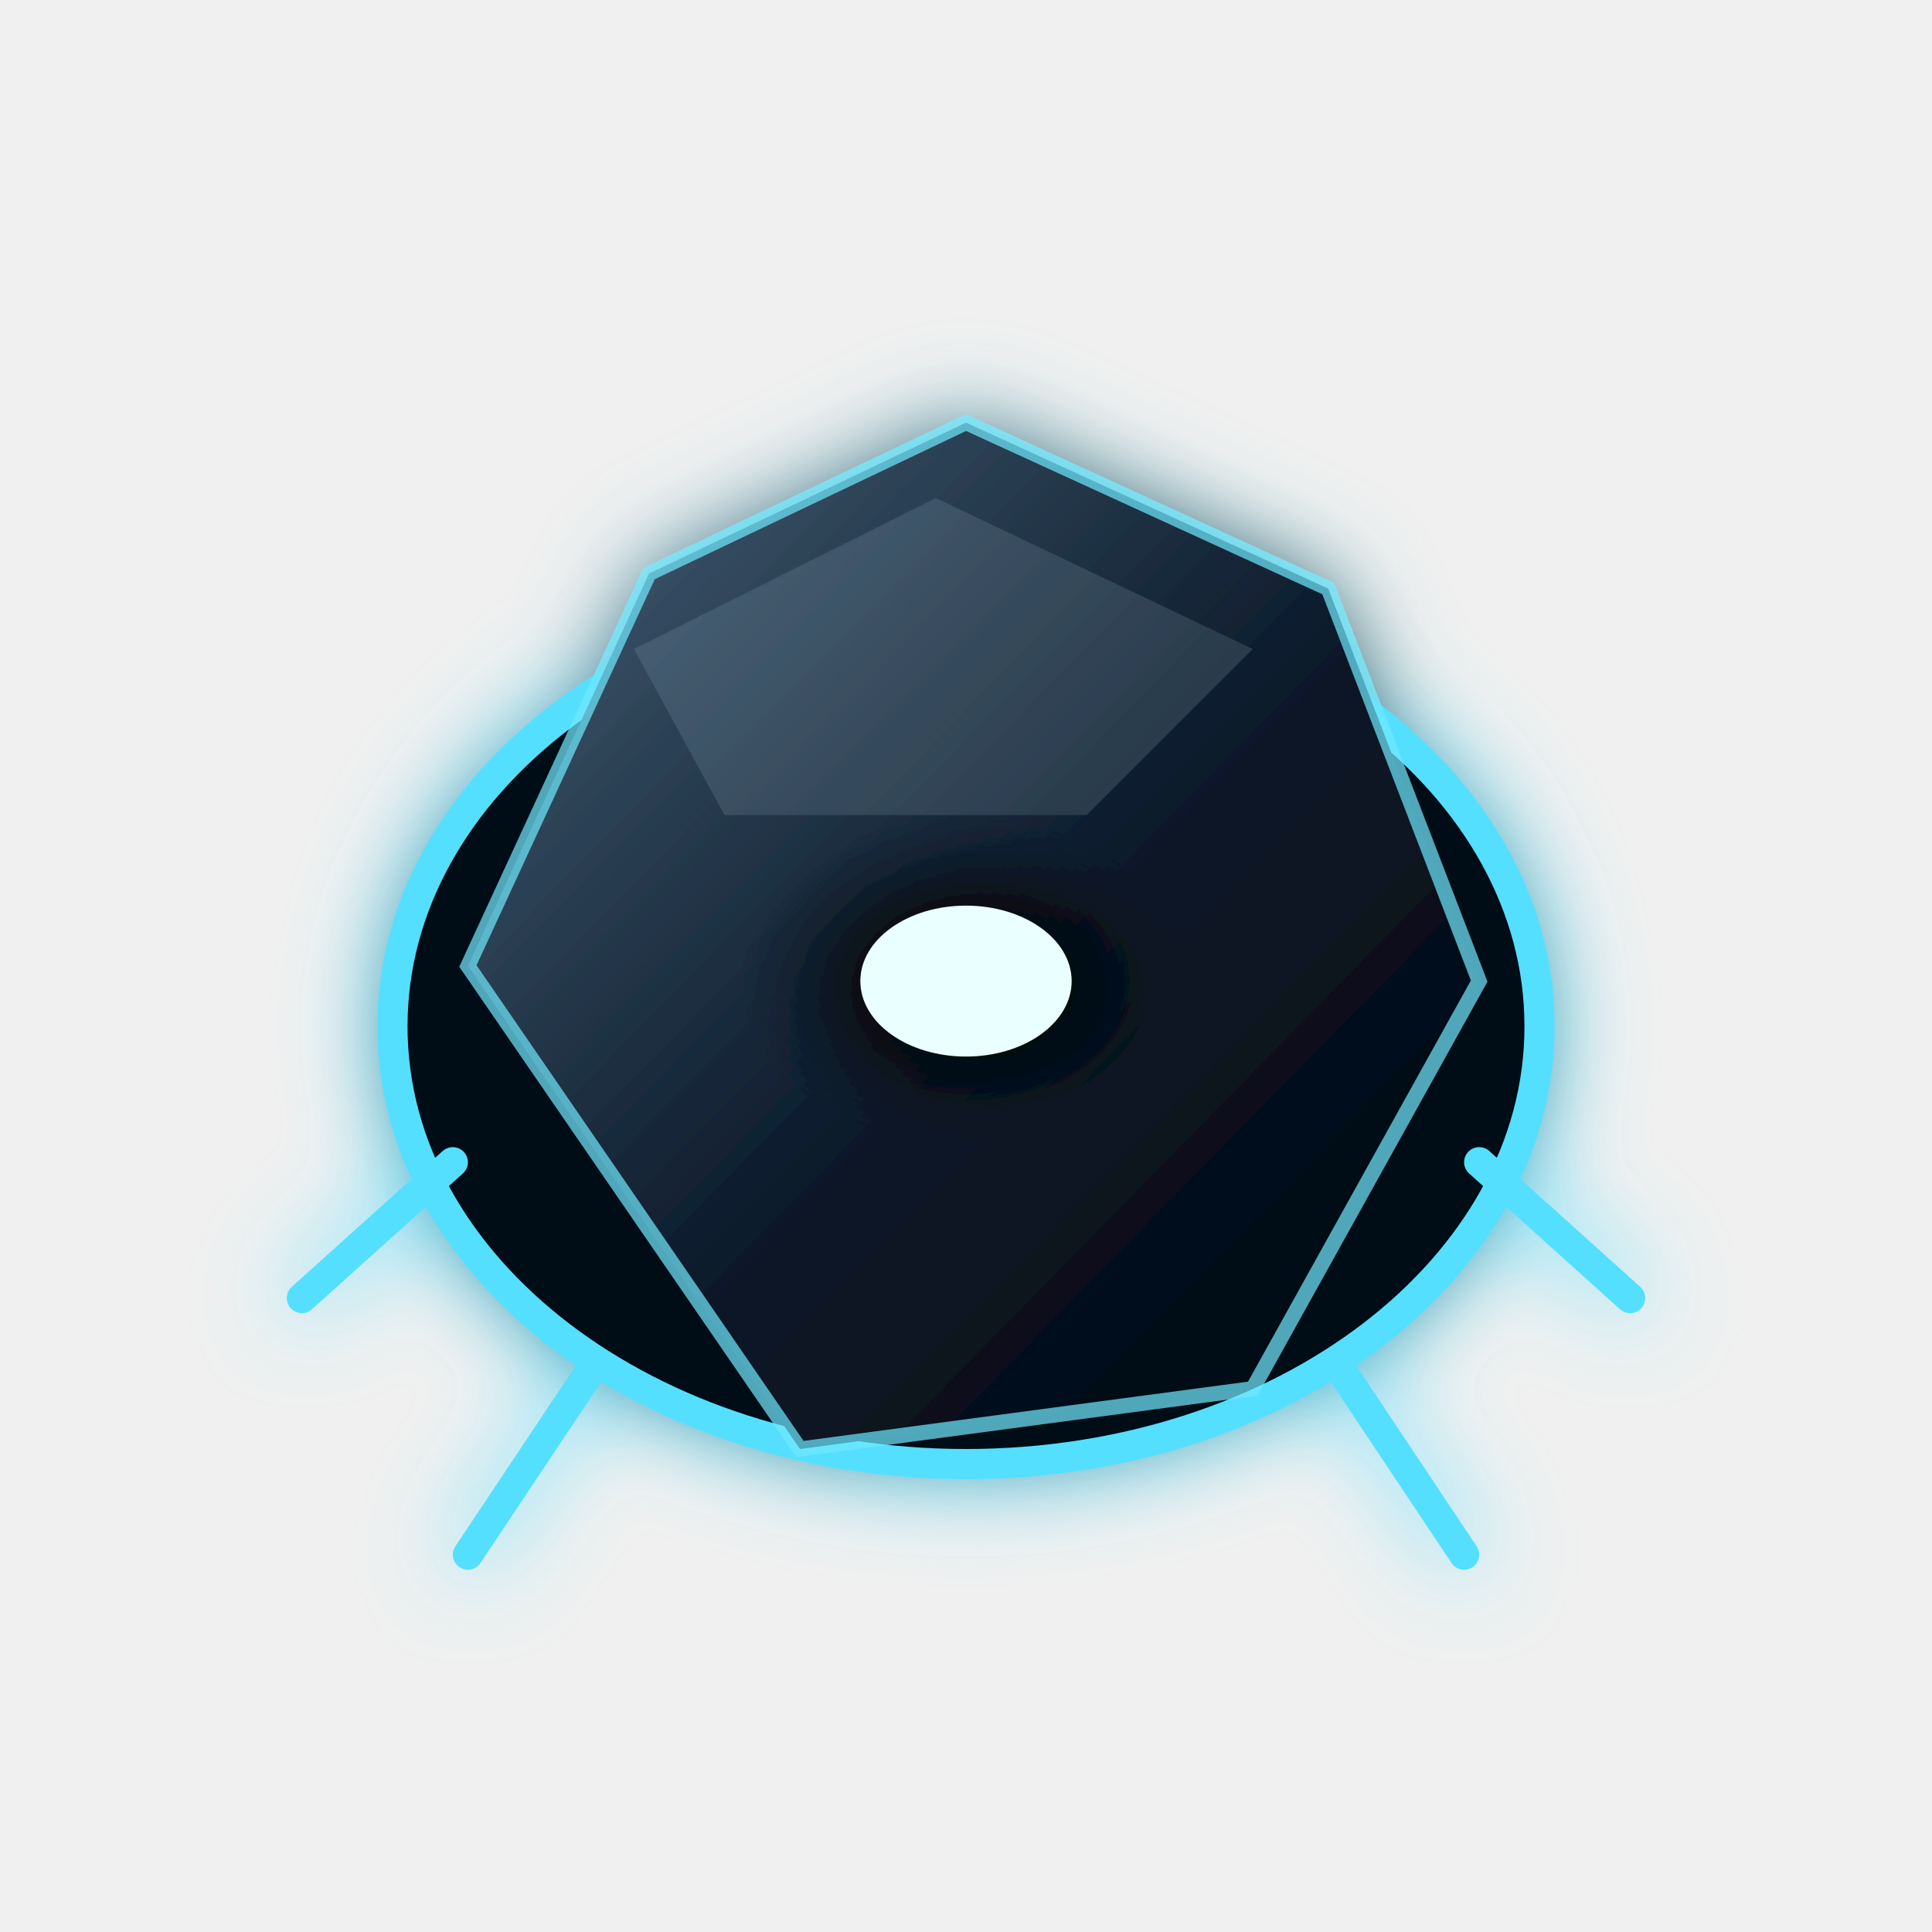
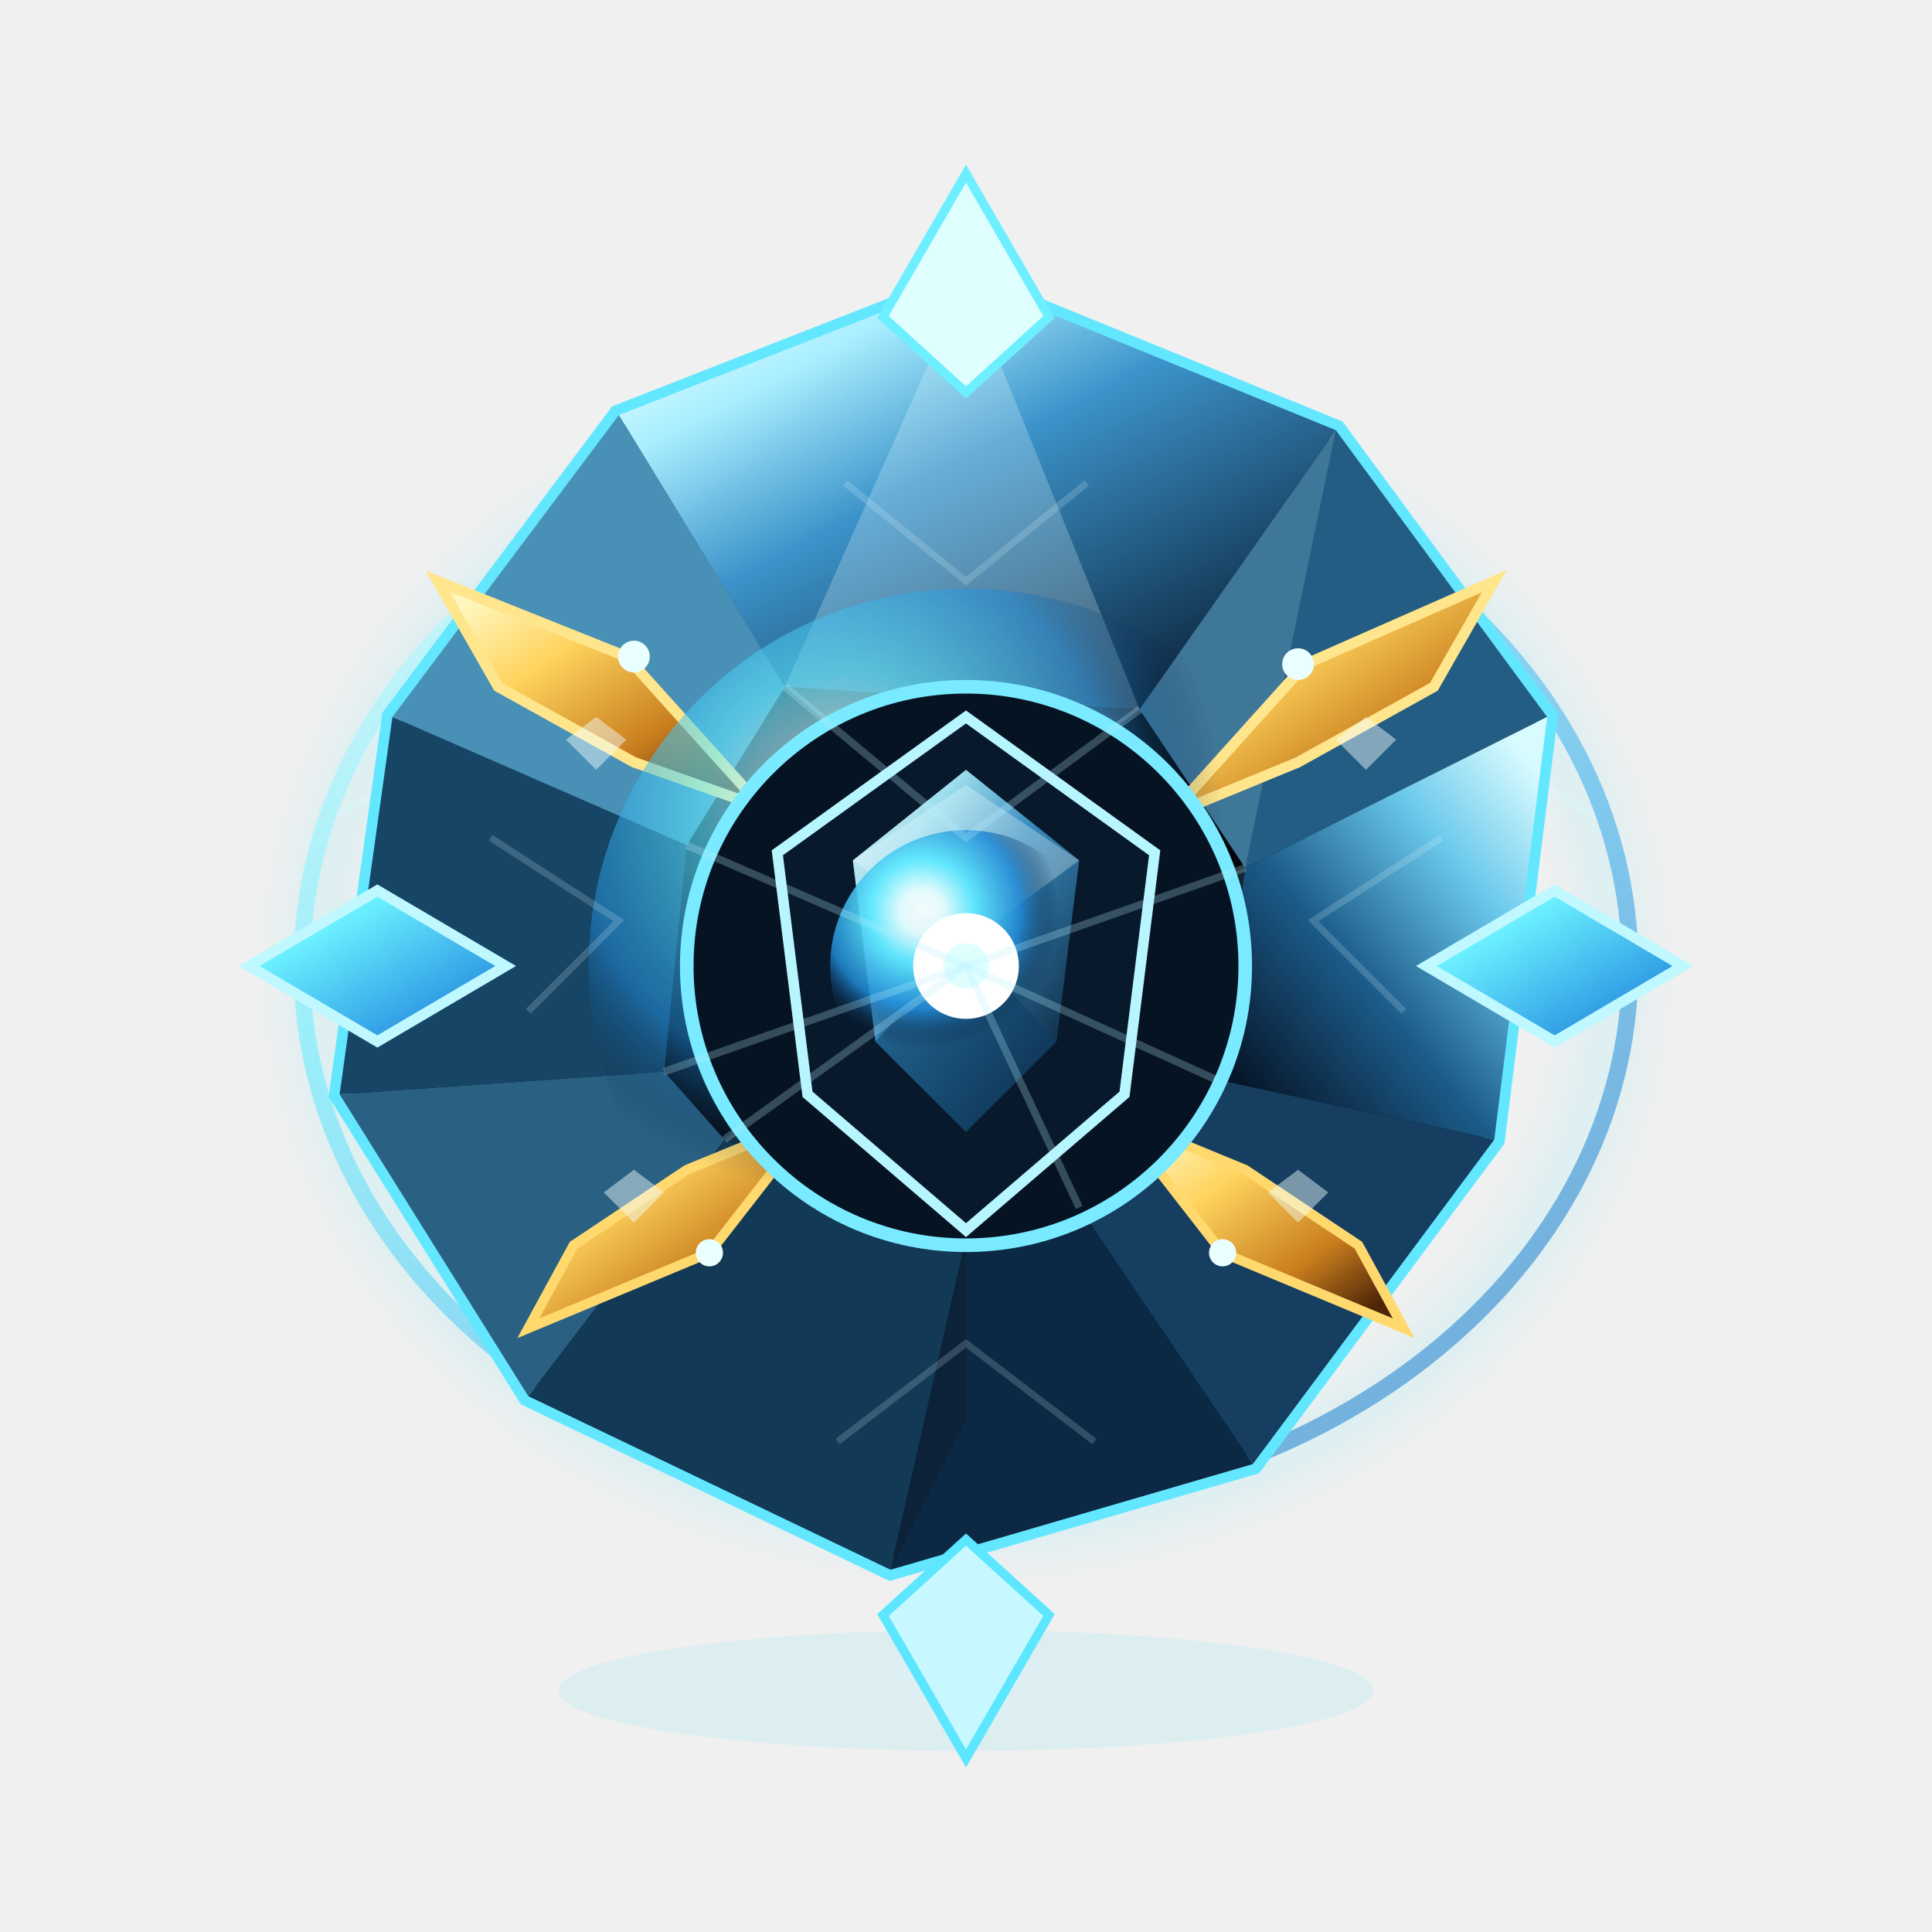
- <svg xmlns="http://www.w3.org/2000/svg" viewBox="0 0 128 128">
+ <svg xmlns="http://www.w3.org/2000/svg" viewBox="0 0 256 256" shape-rendering="geometricPrecision">
  <defs>
-     <radialGradient id="g">
+     <radialGradient id="core" cx=".34" cy=".30">
      <stop offset="0" stop-color="#fff" />
-       <stop offset=".18" stop-color="currentColor" />
-       <stop offset=".55" stop-color="currentColor" stop-opacity=".45" />
-       <stop offset="1" stop-color="#00101c" stop-opacity="0" />
+       <stop offset=".16" stop-color="#eaffff" />
+       <stop offset=".38" stop-color="#5eeaff" />
+       <stop offset=".72" stop-color="#2089d6" stop-opacity=".92" />
+       <stop offset="1" stop-color="#061426" stop-opacity="0" />
    </radialGradient>
-     <linearGradient id="m" x1="0" y1="0" x2="1" y2="1">
-       <stop stop-color="#9bb1c4" />
-       <stop offset=".18" stop-color="#344b60" />
-       <stop offset=".55" stop-color="#0a1828" />
-       <stop offset="1" stop-color="#01050b" />
+     <radialGradient id="shell" cx=".28" cy=".20">
+       <stop offset="0" stop-color="#58758e" />
+       <stop offset=".22" stop-color="#203c53" />
+       <stop offset=".58" stop-color="#0a1828" />
+       <stop offset="1" stop-color="#02060c" />
+     </radialGradient>
+     <linearGradient id="iceA" x1=".08" y1=".02" x2=".88" y2=".96">
+       <stop stop-color="#f5ffff" />
+       <stop offset=".20" stop-color="#a9efff" />
+       <stop offset=".46" stop-color="#3c93ca" />
+       <stop offset="1" stop-color="#071b31" />
    </linearGradient>
-     <filter id="glow">
-       <feGaussianBlur stdDeviation="3" result="b" />
-       <feMerge>
-         <feMergeNode in="b" />
-         <feMergeNode in="SourceGraphic" />
-       </feMerge>
+     <linearGradient id="iceB" x1=".92" y1=".08" x2=".12" y2=".92">
+       <stop stop-color="#d8fbff" />
+       <stop offset=".28" stop-color="#6ac8eb" />
+       <stop offset=".62" stop-color="#1c5c8a" />
+       <stop offset="1" stop-color="#061528" />
+     </linearGradient>
+     <linearGradient id="cyan" x1="0" y1="0" x2="1" y2="1">
+       <stop stop-color="#eaffff" />
+       <stop offset=".28" stop-color="#6befff" />
+       <stop offset=".7" stop-color="#36a6e8" />
+       <stop offset="1" stop-color="#1765b6" />
+     </linearGradient>
+     <linearGradient id="gold" x1=".1" y1=".1" x2=".9" y2=".9">
+       <stop stop-color="#fff6bd" />
+       <stop offset=".30" stop-color="#ffd45f" />
+       <stop offset=".72" stop-color="#c87d1d" />
+       <stop offset="1" stop-color="#4e2507" />
+     </linearGradient>
+     <filter id="softGlow" x="-60%" y="-60%" width="220%" height="220%">
+       <feGaussianBlur stdDeviation="3" />
    </filter>
  </defs>
-   <g color="#55dfff" filter="url(#glow)">
-     <ellipse cx="64" cy="68" rx="38" ry="29" fill="#020914" stroke="currentColor" stroke-width="2" />
-     <path d="M31 64 43 38 64 28 88 39 98 65 83 92 53 96Z" fill="url(#m)" stroke="#6feaff" stroke-opacity=".7" />
-     <path d="M42 43 62 33 83 43 72 54 48 54Z" fill="#9bb5c7" opacity=".18" />
-     <ellipse cx="64" cy="65" rx="15" ry="11" fill="url(#g)" />
-     <ellipse cx="64" cy="65" rx="7" ry="5" fill="#eaffff" />
-     <path d="M30 77 20 86M98 77 108 86M39 91 31 103M89 91 97 103" stroke="currentColor" stroke-width="2" stroke-linecap="round" />
+   <ellipse cx="128" cy="224" rx="54" ry="8" fill="#38dfff" opacity=".10" />
+   <ellipse cx="128" cy="224" rx="34" ry="4" fill="#dffcff" opacity=".08" />
+   <ellipse cx="128" cy="128" rx="86" ry="74" fill="none" stroke="#42e7ff" stroke-width="7" opacity=".14" filter="url(#softGlow)" />
+   <ellipse cx="128" cy="128" rx="88" ry="72" fill="none" stroke="url(#cyan)" stroke-width="2.2" opacity=".58" />
+   <path d="M45 108 Q128 54 211 108" fill="none" stroke="#d8fbff" stroke-width="1" opacity=".30" />
+   <path d="M128 37 L177 57 L205 95 L198 151 L166 194 L118 208 L70 185 L45 145 L52 95 L82 55 Z" fill="url(#shell)" stroke="#63e7ff" stroke-width="2.8" />
+   <path d="M128 37 L177 57 L151 94 L104 91 L82 55 Z" fill="url(#iceA)" />
+   <path d="M177 57 L205 95 L165 115 L151 94 Z" fill="#245d83" />
+   <path d="M205 95 L198 151 L161 143 L165 115 Z" fill="url(#iceB)" />
+   <path d="M198 151 L166 194 L143 160 L161 143 Z" fill="#153e60" />
+   <path d="M166 194 L118 208 L128 164 L143 160 Z" fill="#0b2944" />
+   <path d="M118 208 L70 185 L96 151 L128 164 Z" fill="#123956" />
+   <path d="M70 185 L45 145 L88 142 L96 151 Z" fill="#205477" />
+   <path d="M45 145 L52 95 L91 112 L88 142 Z" fill="#174565" />
+   <path d="M52 95 L82 55 L104 91 L91 112 Z" fill="#3a80aa" />
+   <path d="M128 37 L151 94 L128 111 L104 91 Z" fill="#e9ffff" opacity=".24" />
+   <path d="M82 55 L104 91 L91 112 L52 95 Z" fill="#8ad6ee" opacity=".18" />
+   <path d="M177 57 L165 115 L151 94 Z" fill="#b5f1ff" opacity=".18" />
+   <path d="M165 115 L161 143 L128 128 Z" fill="#64b8dc" opacity=".18" />
+   <path d="M161 143 L143 160 L128 145 Z" fill="#6aa6c8" opacity=".18" />
+   <path d="M96 151 L128 128 L128 164 Z" fill="#3d83aa" opacity=".28" />
+   <path d="M70 185 L96 151 L88 142 L45 145 Z" fill="#7dcce8" opacity=".11" />
+   <path d="M118 208 L128 164 L128 188 Z" fill="#0c2036" opacity=".76" />
+   <path d="M58 77 L83 87 L101 107 L84 101 L66 91 Z" fill="url(#gold)" stroke="#ffe58c" stroke-width="1.4" />
+   <path d="M198 77 L173 88 L155 108 L172 101 L190 91 Z" fill="url(#gold)" stroke="#ffe58c" stroke-width="1.4" />
+   <path d="M70 176 L94 166 L108 148 L91 155 L76 165 Z" fill="url(#gold)" stroke="#ffd96e" stroke-width="1.3" />
+   <path d="M186 176 L162 166 L148 148 L165 155 L180 165 Z" fill="url(#gold)" stroke="#ffd96e" stroke-width="1.3" />
+   <path d="M33 128 L50 118 L67 128 L50 138 Z" fill="url(#cyan)" stroke="#bff8ff" stroke-width="1.4" />
+   <path d="M223 128 L206 118 L189 128 L206 138 Z" fill="url(#cyan)" stroke="#bff8ff" stroke-width="1.4" />
+   <path d="M128 23 L139 42 L128 52 L117 42 Z" fill="#dfffff" stroke="#6eefff" stroke-width="1.2" />
+   <path d="M128 233 L117 214 L128 204 L139 214 Z" fill="#c7f8ff" stroke="#5de6ff" stroke-width="1.2" />
+   <circle cx="128" cy="128" r="50" fill="url(#core)" opacity=".58" />
+   <circle cx="128" cy="128" r="37" fill="#061322" stroke="#79eaff" stroke-width="1.8" />
+   <path d="M128 95 L153 113 L149 145 L128 163 L107 145 L103 113 Z" fill="#07192b" stroke="#b7f6ff" stroke-width="1.4" />
+   <path d="M128 102 L143 114 L140 138 L128 150 L116 138 L113 114 Z" fill="url(#iceA)" opacity=".92" />
+   <path d="M128 104 L143 114 L128 125 L113 114 Z" fill="#f0ffff" opacity=".30" />
+   <path d="M128 150 L116 138 L128 125 L140 138 Z" fill="#0e3f64" opacity=".56" />
+   <circle cx="128" cy="128" r="18" fill="url(#core)" opacity=".92" />
+   <circle cx="128" cy="128" r="7" fill="#fff" />
+   <circle cx="128" cy="128" r="3" fill="#dfffff" />
+   <g fill="none" stroke="#b9efff" stroke-opacity=".26" stroke-width="1">
+     <path d="M104 91 L128 111 L151 94" />
+     <path d="M91 112 L128 128 L165 115" />
+     <path d="M88 142 L128 128 L161 143" />
+     <path d="M96 151 L128 128 L143 160" />
+   </g>
+   <g fill="#eaffff">
+     <circle cx="84" cy="87" r="2.1" />
+     <circle cx="172" cy="88" r="2.1" />
+     <circle cx="94" cy="166" r="1.8" />
+     <circle cx="162" cy="166" r="1.8" />
+   </g>
+   <g fill="none" stroke="#e4fbff" stroke-opacity=".18" stroke-width=".9">
+     <path d="M112 64 L128 77 L144 64" />
+     <path d="M65 111 L82 122 L70 134" />
+     <path d="M191 111 L174 122 L186 134" />
+     <path d="M111 191 L128 178 L145 191" />
+   </g>
+   <g fill="#f3ffff" opacity=".46">
+     <path d="M75 98 l4 -3 4 3 -4 4z" />
+     <path d="M177 98 l4 -3 4 3 -4 4z" />
+     <path d="M80 158 l4 -3 4 3 -4 4z" />
+     <path d="M168 158 l4 -3 4 3 -4 4z" />
  </g>
</svg>
